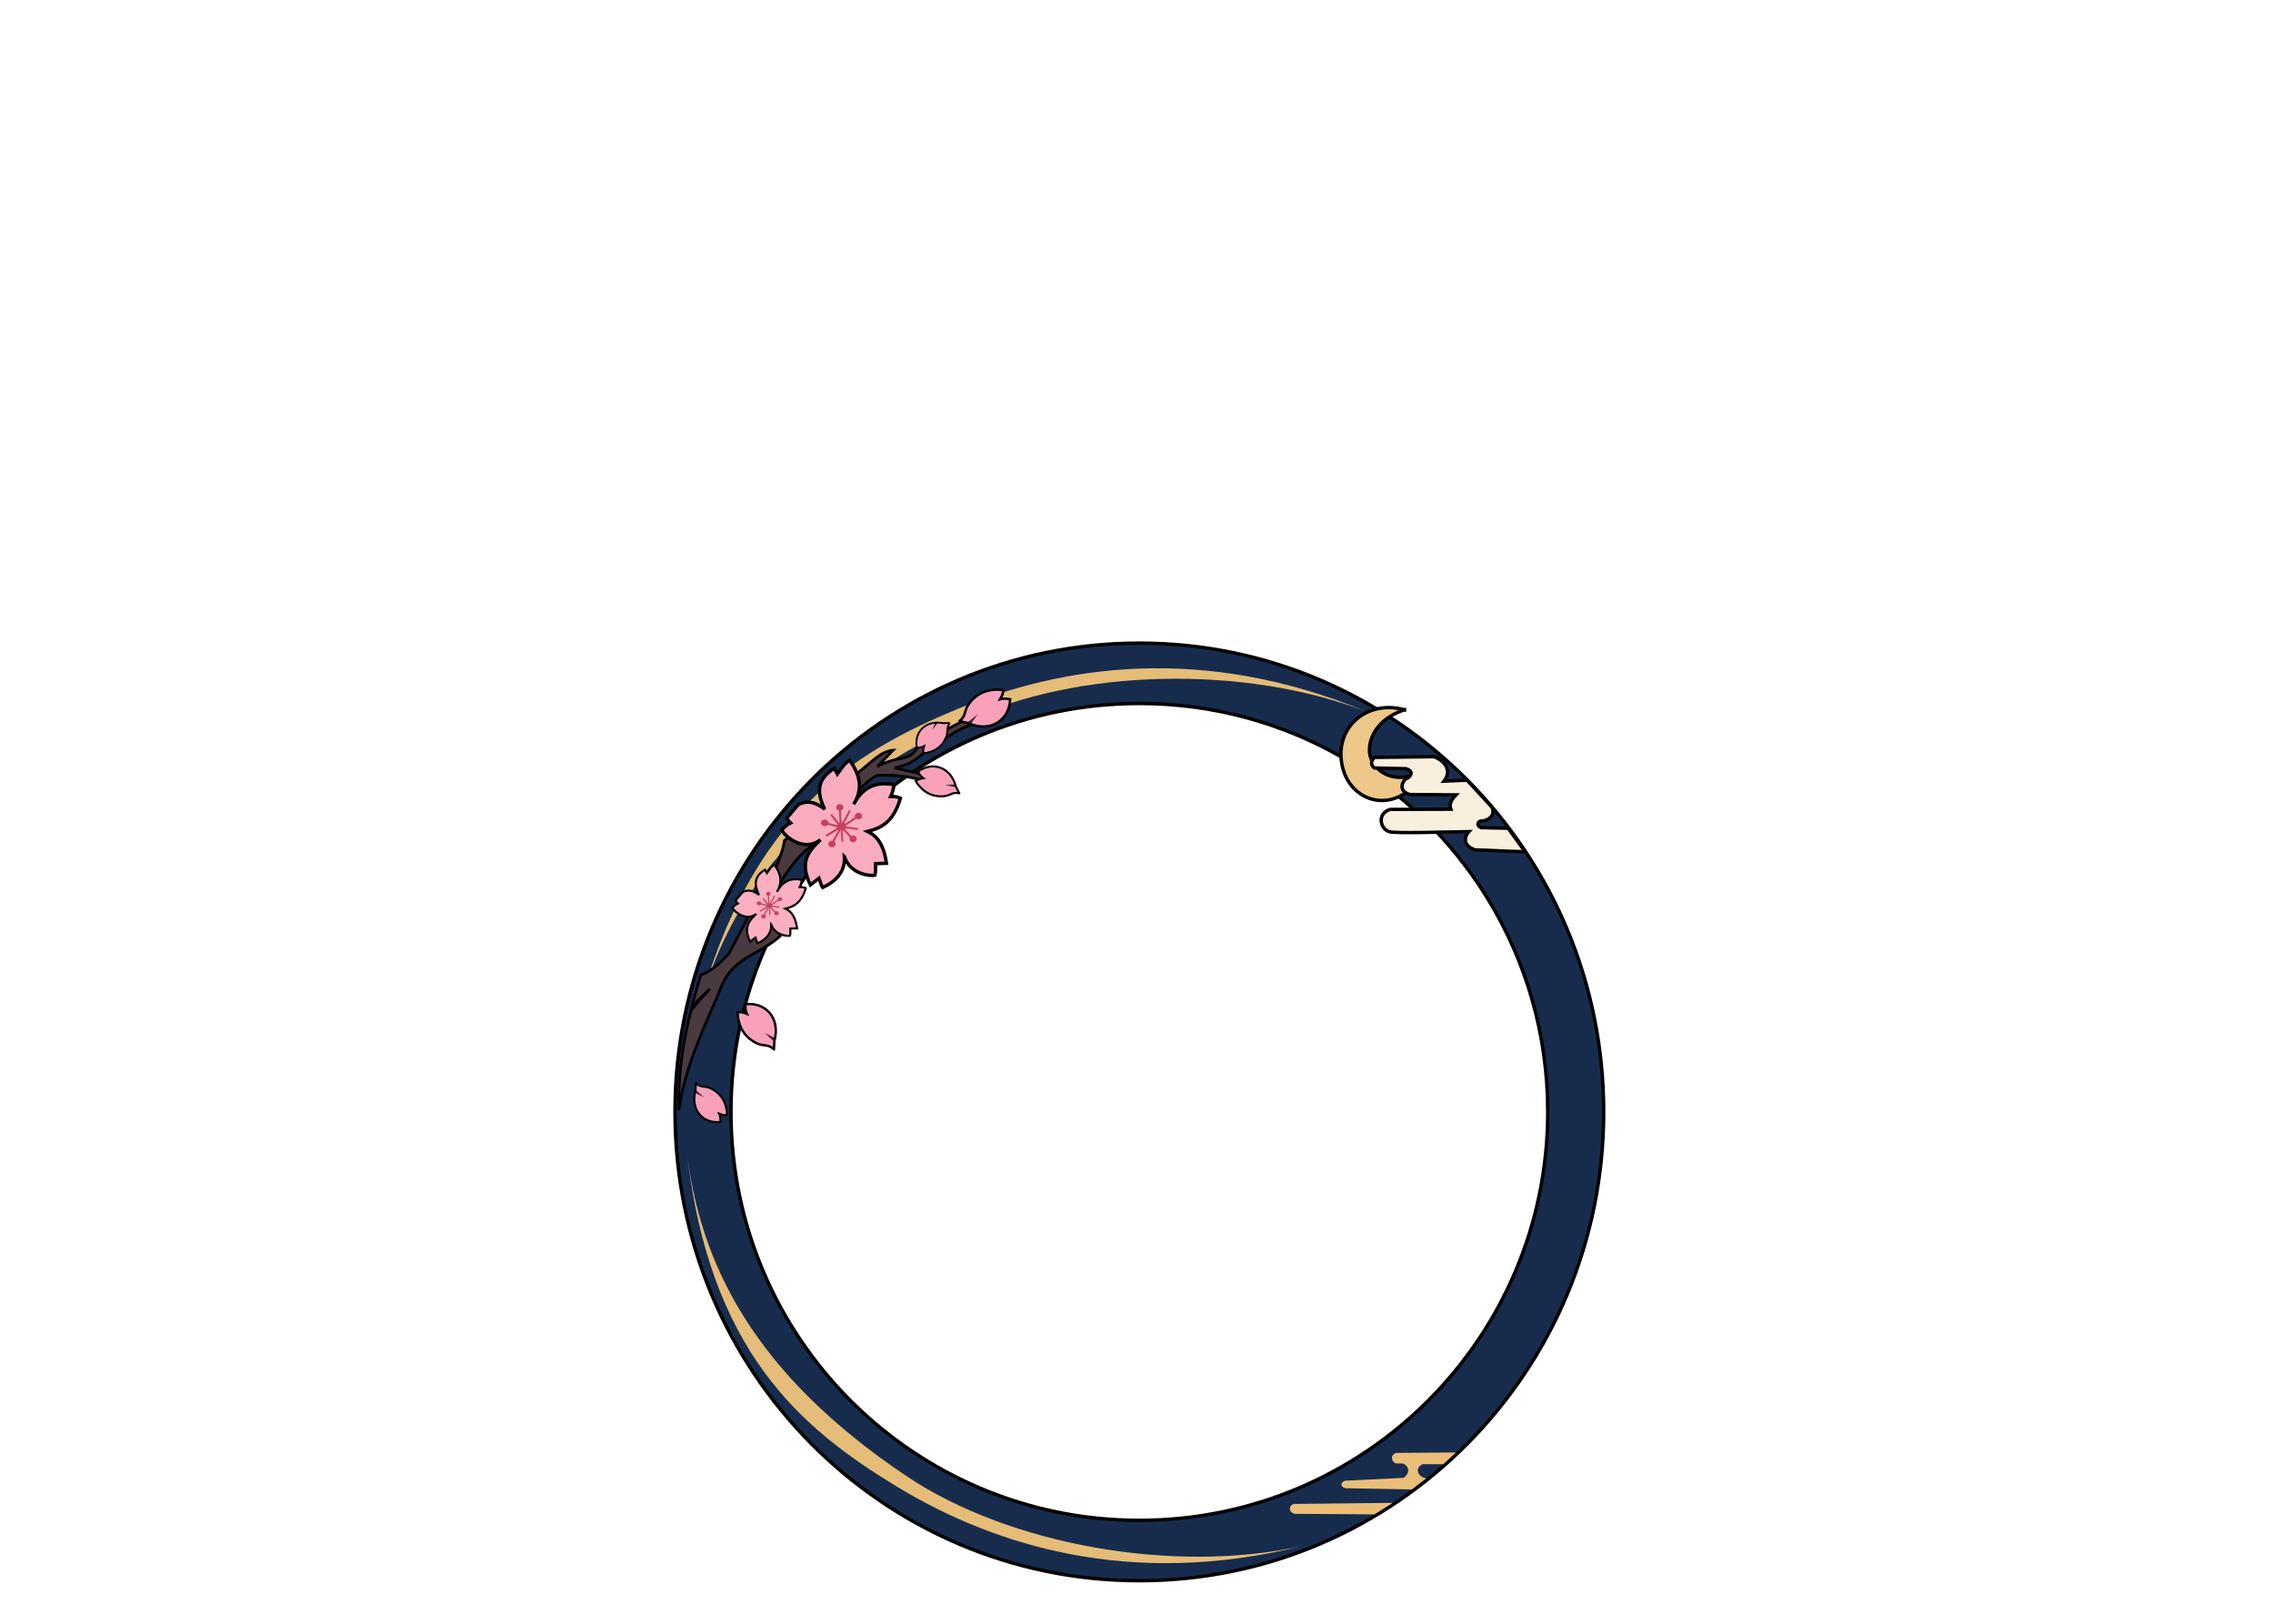
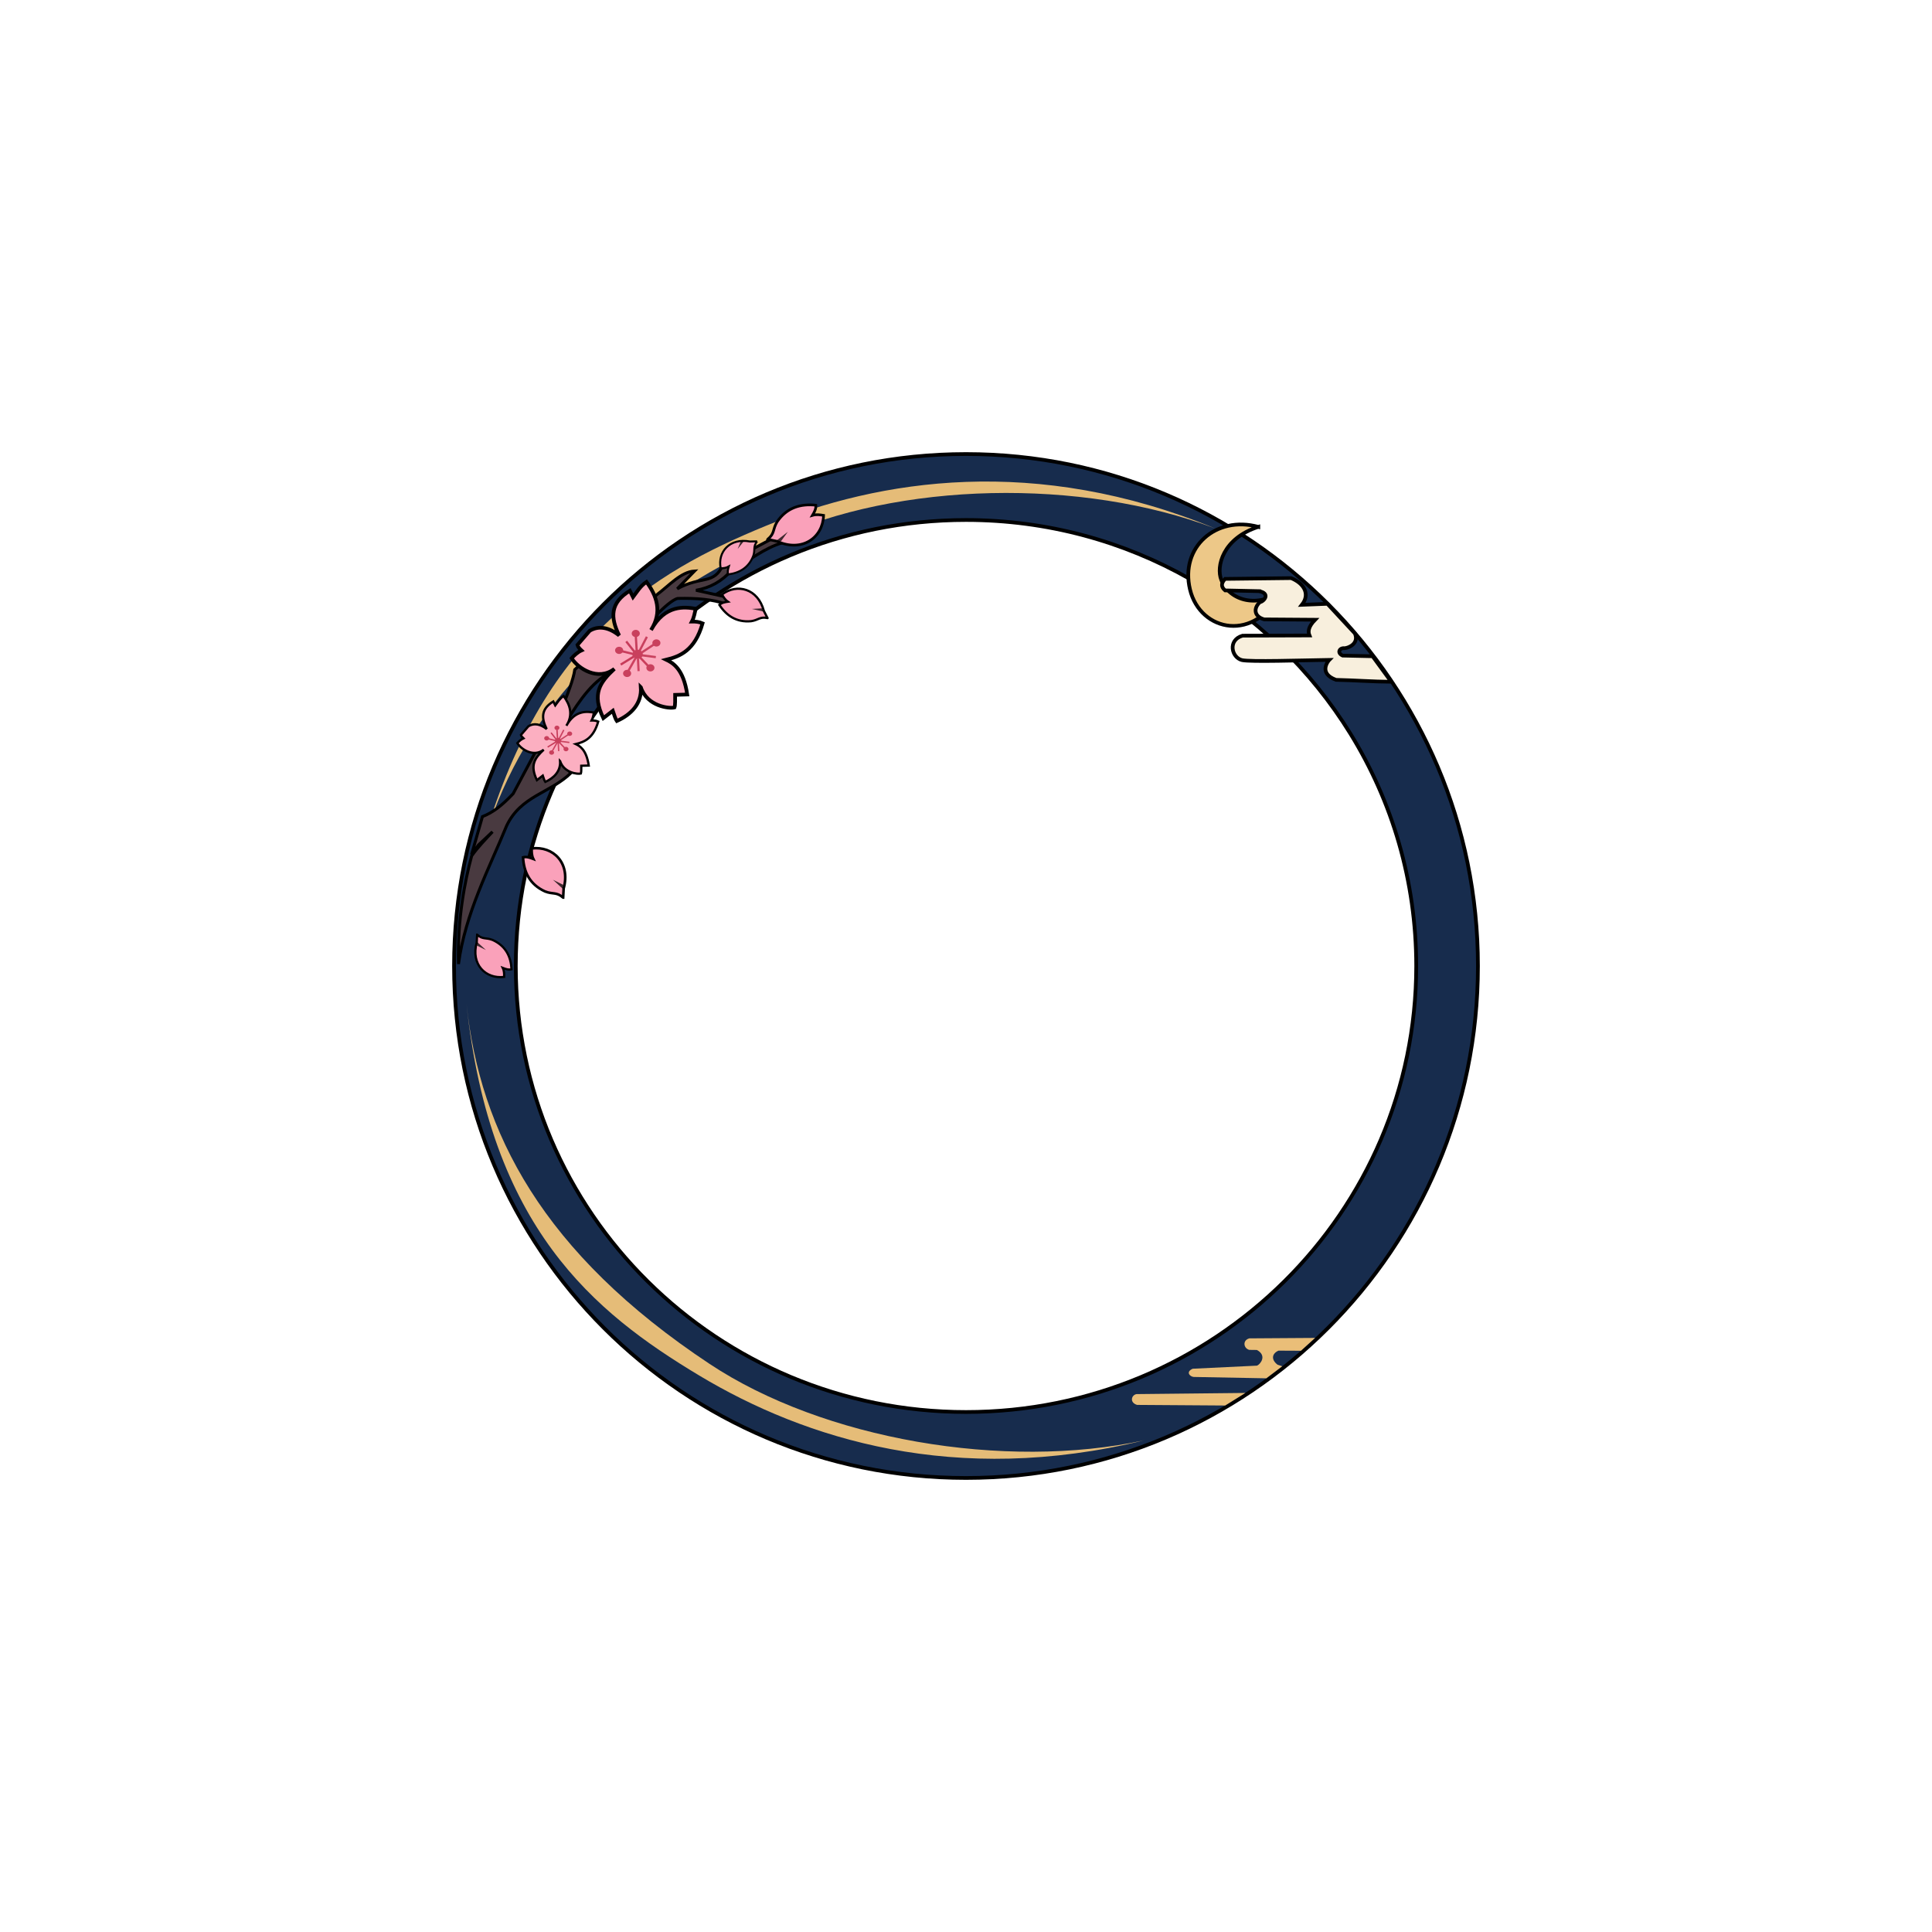
- <svg xmlns="http://www.w3.org/2000/svg" width="350mm" height="250mm" viewBox="0 0 350 250" version="1.1" id="svg1" xml:space="preserve">
-   <defs id="defs1" />
-   <g id="layer3" transform="matrix(1.037908,0,0,1.037908,-3.655442,-7.862682)">
+ <svg xmlns="http://www.w3.org/2000/svg" width="400" height="400" viewBox="0 0 400 400" version="1.1" id="svg165" xml:space="preserve">
+   <defs id="defs165" />
+   <clipPath id="cc">
+     <rect width="400" height="400" rx="28" id="rect1" x="0" y="0" />
+   </clipPath>
+   <g id="layer3" transform="matrix(1.538562,0,0,1.524134,-65.48274,-62.9415)">
    <path id="path9" style="opacity:1;fill:#172c4d;fill-opacity:1;stroke:#000000;stroke-width:0.504;stroke-opacity:1" d="m 172.553,102.974 c -38.047,0 -68.891,31.136 -68.891,69.545 0,38.409 30.844,69.545 68.891,69.545 38.047,0 68.89,-31.136 68.89,-69.545 1e-5,-38.409 -30.843,-69.545 -68.89,-69.545 z m 0,8.96 c 21.905,0 41.095,11.626 51.737,29.043 5.613,9.188 8.848,19.987 8.848,31.542 0,33.46 -27.125,60.585 -60.585,60.585 -33.46,0 -60.585,-27.125 -60.585,-60.585 0,-33.46 27.125,-60.585 60.585,-60.585 z" />
    <g id="g65">
      <path d="m 106.987,157.945 c 4.46,-16.971 15.186,-31.923 39.74,-43.434 16.666,-7.813 41.415,-8.322 59.374,-1.423 -24.175,-10.039 -45.124,-6.726 -60.51,-0.347 -15.385,6.379 -30.856,15.661 -38.605,45.204 z" id="path60" style="fill:#e5bc78;fill-opacity:1;stroke:none;stroke-opacity:0.452" />
      <path d="m 105.331,177.641 c 1.846,17.45 10.192,33.849 32.727,48.936 15.295,10.24 39.684,14.48 58.478,10.371 -25.413,6.274 -45.622,-0.164 -59.868,-8.793 -14.246,-8.629 -28.138,-20.14 -31.337,-50.514 z" id="path59" style="fill:#e5bc78;fill-opacity:1;stroke:none;stroke-opacity:0.452" />
    </g>
    <path style="opacity:1;fill:#edc888;fill-opacity:1;fill-rule:nonzero;stroke:#000000;stroke-width:0.5;stroke-dasharray:none;stroke-opacity:1" d="m 211.888,112.867 c -5.666,-1.573 -10.567,2.729 -9.193,8.501 1.38,5.801 8.87,7.309 12.295,0.166 -2.992,2.361 -6.925,1.507 -8.086,-1.468 -0.714,-1.829 0.207,-5.644 4.984,-7.2 z" id="path7" />
    <path d="m 211.992,121.599 -4.575,-0.101 c -0.667,-0.577 -0.432,-1.08 0,-1.566 l 8.889,-0.104 c 1.891,0.798 2.513,2.273 1.444,3.628 l 3.434,-0.138 3.7,4.026 c 0.577,1.328 -0.782,1.967 -1.392,2.007 -0.703,-0.091 -1.043,0.655 -0.255,1.002 l 4.029,0.088 2.511,3.471 c -2.581,-0.023 -4.813,-0.205 -7.431,-0.264 -2.425,-0.889 -1.049,-2.571 -0.91,-2.712 -3.903,0.065 -10.547,0.276 -11.716,0.037 -1.43,-0.324 -1.997,-2.724 0.046,-3.326 l 9.007,-0.029 c -0.22,-0.544 -0.154,-1.19 0.754,-2.134 l -6.843,-0.049 c -1.423,-0.392 -1.435,-1.563 -0.59,-2.333 0.621,-0.129 1.421,-1.214 -0.102,-1.501 z" id="path6" style="fill:#f8efdd;fill-opacity:1;stroke:#000000;stroke-width:0.5;stroke-dasharray:none;stroke-opacity:1" />
    <g id="g50">
      <path style="opacity:1;fill:#493a40;fill-opacity:1;fill-rule:nonzero;stroke:#000000;stroke-width:0.4;stroke-dasharray:none;stroke-opacity:1" d="m 119.724,132.143 c -0.302,2.388 -3.422,9.585 -5.35,11.286 l -2.946,5.568 c -1.628,1.733 -2.782,2.575 -4.13,3.111 l -1.465,5.154 0.926,-1.298 1.893,-1.798 c -0.899,0.979 -1.965,2.076 -2.803,3.278 -0.933,3.465 -1.932,8.655 -1.774,14.688 0.901,-6.872 4.157,-13.053 6.469,-18.761 1.93,-4.119 5.861,-4.433 8.699,-7.221 -0.902,-0.239 -1.077,-5.435 -1.272,-5.872 1.755,-2.99 3.544,-5.912 6.034,-7.476 l 6.801,-8.186 c 0.896,-0.907 2.084,-1.993 2.769,-2.146 2.656,-0.06 4.704,0.145 6.408,0.736 l 0.728,-0.794 -4.673,-1.049 c 1.907,-0.347 3.399,-1.155 4.839,-2.755 2.256,-1.233 4.439,-3.031 6.77,-3.694 l -0.979,-0.767 -6.986,3.739 c -1.245,2.79 -2.865,1.451 -6.172,3.278 l 2.336,-2.418 c -1.821,0.111 -3.4,1.949 -5.06,3.208 z" id="path44" transform="translate(0.1839317,0.1169304)" />
    </g>
    <g id="g26" transform="translate(0.04335029,0.03038847)" style="display:inline">
      <path style="opacity:1;fill:#fcacbf;fill-opacity:1;fill-rule:nonzero;stroke:#000000;stroke-width:0.5;stroke-dasharray:none;stroke-opacity:1" d="m 128.755,134.629 c 0.847,2.62 3.878,2.921 4.527,2.737 0.106,-0.282 0.09,-1.117 0.086,-1.711 l 1.628,-0.046 c -0.506,-3.497 -1.941,-4.296 -2.82,-4.724 1.856,-0.463 3.835,-1.246 4.885,-4.944 -0.464,-0.209 -0.949,-0.251 -1.439,-0.24 0.298,-0.573 0.376,-1.163 0.516,-1.749 -1.466,-0.24 -4.128,-0.607 -6.008,2.889 1.554,-2.474 0.744,-4.674 -0.617,-6.529 -0.849,0.579 -1.271,1.348 -1.811,2.064 l -0.431,-0.862 c -2.646,1.637 -2.64,3.602 -1.439,6.07 -1.356,-1.107 -2.769,-1.365 -3.965,-0.627 l -1.645,1.919 c 0.059,0.259 0.278,0.503 0.538,0.744 -0.536,0.243 -1.041,0.741 -1.312,1.057 0.811,1.364 3.528,3.167 5.747,1.449 -1.942,1.825 -3.069,3.377 -1.489,6.693 l 1.278,-1 c 0.173,0.49 0.32,1.064 0.543,1.385 1.922,-0.864 3.374,-2.361 3.226,-4.577 z" id="path10" />
      <path style="opacity:1;fill:none;fill-opacity:1;stroke:#c73c5b;stroke-width:0.3;stroke-dasharray:none;stroke-opacity:1" d="m 127.858,129.769 -1.072,-1.375" id="path11" />
      <path style="opacity:1;fill:none;fill-opacity:1;stroke:#c73f5c;stroke-width:0.3;stroke-dasharray:none;stroke-opacity:1" d="m 128.192,129.604 -0.111,-1.864" id="path12" />
      <path style="opacity:1;fill:none;fill-opacity:1;stroke:#c9415f;stroke-width:0.3;stroke-dasharray:none;stroke-opacity:1" d="m 128.586,129.664 0.982,-1.897" id="path13" />
      <path style="opacity:1;fill:none;fill-opacity:1;stroke:#c94360;stroke-width:0.3;stroke-dasharray:none;stroke-opacity:1" d="m 128.903,129.885 1.592,-1.062" id="path14" />
      <path style="opacity:1;fill:none;fill-opacity:1;stroke:#c9435f;stroke-width:0.3;stroke-dasharray:none;stroke-opacity:1" d="m 128.937,130.287 1.834,0.242" id="path15" />
      <path style="opacity:1;fill:none;fill-opacity:1;stroke:#c73b59;stroke-width:0.3;stroke-dasharray:none;stroke-opacity:1" d="m 126.042,131.546 1.739,-1.078" id="path16" />
      <path style="opacity:1;fill:none;fill-opacity:1;stroke:#c93f5e;stroke-width:0.3;stroke-dasharray:none;stroke-opacity:1" d="m 126.056,129.693 1.677,0.413" id="path17" />
      <path style="opacity:1;fill:none;fill-opacity:1;stroke:#cd4260;stroke-width:0.3;stroke-dasharray:none;stroke-opacity:1" d="m 127.095,132.353 0.937,-1.667" id="path18" />
      <path style="opacity:1;fill:none;fill-opacity:1;stroke:#ce4462;stroke-width:0.3;stroke-dasharray:none;stroke-opacity:1" d="m 128.451,132.432 -0.086,-1.674" id="path19" />
      <path style="opacity:1;fill:none;fill-opacity:1;stroke:#ca3e5c;stroke-width:0.3;stroke-dasharray:none;stroke-opacity:1" d="m 129.767,131.768 -1.098,-1.167" id="path20" />
      <path id="path21" style="opacity:1;fill:#c9405d;fill-opacity:1;stroke:none;stroke-width:0.429;stroke-opacity:0.655" d="m 129.022,130.154 a 0.705,0.632 0 0 1 -0.705,0.632 0.705,0.632 0 0 1 -0.705,-0.632 0.705,0.632 0 0 1 0.705,-0.632 0.705,0.632 0 0 1 0.705,0.632 z" />
      <path id="path22" style="opacity:1;fill:#c9405d;fill-opacity:1;stroke:none;stroke-width:0.331;stroke-opacity:0.655" d="m 128.615,127.315 a 0.545,0.489 0 0 1 -0.545,0.489 0.545,0.489 0 0 1 -0.545,-0.489 0.545,0.489 0 0 1 0.545,-0.489 0.545,0.489 0 0 1 0.545,0.489 z" />
      <path id="path23" style="opacity:1;fill:#c9405d;fill-opacity:1;stroke:none;stroke-width:0.331;stroke-opacity:0.655" d="m 131.393,128.605 a 0.545,0.489 0 0 1 -0.545,0.489 0.545,0.489 0 0 1 -0.545,-0.489 0.545,0.489 0 0 1 0.545,-0.489 0.545,0.489 0 0 1 0.545,0.489 z" />
      <path id="path24" style="opacity:1;fill:#c9405d;fill-opacity:1;stroke:none;stroke-width:0.331;stroke-opacity:0.655" d="m 130.587,131.984 a 0.545,0.489 0 0 1 -0.545,0.489 0.545,0.489 0 0 1 -0.545,-0.489 0.545,0.489 0 0 1 0.545,-0.489 0.545,0.489 0 0 1 0.545,0.489 z" />
      <path id="path25" style="opacity:1;fill:#c9405d;fill-opacity:1;stroke:none;stroke-width:0.331;stroke-opacity:0.655" d="m 127.453,132.744 a 0.545,0.489 0 0 1 -0.545,0.489 0.545,0.489 0 0 1 -0.545,-0.489 0.545,0.489 0 0 1 0.545,-0.489 0.545,0.489 0 0 1 0.545,0.489 z" />
      <path id="path26" style="opacity:1;fill:#c9405d;fill-opacity:1;stroke:none;stroke-width:0.331;stroke-opacity:0.655" d="m 126.377,129.611 a 0.545,0.489 0 0 1 -0.545,0.489 0.545,0.489 0 0 1 -0.545,-0.489 0.545,0.489 0 0 1 0.545,-0.489 0.545,0.489 0 0 1 0.545,0.489 z" />
    </g>
    <g id="g43" transform="matrix(0.6176615,0,0,0.6176615,38.40339,61.52878)" style="display:inline">
      <path style="opacity:1;fill:#fcafc1;fill-opacity:1;fill-rule:nonzero;stroke:#000000;stroke-width:0.5;stroke-dasharray:none;stroke-opacity:1" d="m 128.755,134.629 c 0.847,2.62 3.878,2.921 4.527,2.737 0.106,-0.282 0.09,-1.117 0.086,-1.711 l 1.628,-0.046 c -0.506,-3.497 -1.941,-4.296 -2.82,-4.724 1.856,-0.463 3.835,-1.246 4.885,-4.944 -0.464,-0.209 -0.949,-0.251 -1.439,-0.24 0.298,-0.573 0.376,-1.163 0.516,-1.749 -1.466,-0.24 -4.128,-0.607 -6.008,2.889 1.554,-2.474 0.744,-4.674 -0.617,-6.529 -0.849,0.579 -1.271,1.348 -1.811,2.064 l -0.431,-0.862 c -2.646,1.637 -2.64,3.602 -1.439,6.07 -1.356,-1.107 -2.769,-1.365 -3.965,-0.627 l -1.645,1.919 c 0.059,0.259 0.278,0.503 0.538,0.744 -0.536,0.243 -1.041,0.741 -1.312,1.057 0.811,1.364 3.528,3.167 5.747,1.449 -1.942,1.825 -3.069,3.377 -1.489,6.693 l 1.278,-1 c 0.173,0.49 0.32,1.064 0.543,1.385 1.922,-0.864 3.374,-2.361 3.226,-4.577 z" id="path27" />
      <path style="opacity:1;fill:none;fill-opacity:1;stroke:#c73c5b;stroke-width:0.3;stroke-dasharray:none;stroke-opacity:1" d="m 127.858,129.769 -1.072,-1.375" id="path28" />
      <path style="opacity:1;fill:none;fill-opacity:1;stroke:#c73f5c;stroke-width:0.3;stroke-dasharray:none;stroke-opacity:1" d="m 128.192,129.604 -0.111,-1.864" id="path29" />
      <path style="opacity:1;fill:none;fill-opacity:1;stroke:#c9415f;stroke-width:0.3;stroke-dasharray:none;stroke-opacity:1" d="m 128.586,129.664 0.982,-1.897" id="path30" />
      <path style="opacity:1;fill:none;fill-opacity:1;stroke:#c94360;stroke-width:0.3;stroke-dasharray:none;stroke-opacity:1" d="m 128.903,129.885 1.592,-1.062" id="path31" />
      <path style="opacity:1;fill:none;fill-opacity:1;stroke:#c9435f;stroke-width:0.3;stroke-dasharray:none;stroke-opacity:1" d="m 128.937,130.287 1.834,0.242" id="path32" />
      <path style="opacity:1;fill:none;fill-opacity:1;stroke:#c73b59;stroke-width:0.3;stroke-dasharray:none;stroke-opacity:1" d="m 126.042,131.546 1.739,-1.078" id="path33" />
      <path style="opacity:1;fill:none;fill-opacity:1;stroke:#c93f5e;stroke-width:0.3;stroke-dasharray:none;stroke-opacity:1" d="m 126.056,129.693 1.677,0.413" id="path34" />
      <path style="opacity:1;fill:none;fill-opacity:1;stroke:#cd4260;stroke-width:0.3;stroke-dasharray:none;stroke-opacity:1" d="m 127.095,132.353 0.937,-1.667" id="path35" />
      <path style="opacity:1;fill:none;fill-opacity:1;stroke:#ce4462;stroke-width:0.3;stroke-dasharray:none;stroke-opacity:1" d="m 128.451,132.432 -0.086,-1.674" id="path36" />
      <path style="opacity:1;fill:none;fill-opacity:1;stroke:#ca3e5c;stroke-width:0.3;stroke-dasharray:none;stroke-opacity:1" d="m 129.767,131.768 -1.098,-1.167" id="path37" />
      <path id="path38" style="opacity:1;fill:#c9405d;fill-opacity:1;stroke:none;stroke-width:0.429;stroke-opacity:0.655" d="m 129.022,130.154 a 0.705,0.632 0 0 1 -0.705,0.632 0.705,0.632 0 0 1 -0.705,-0.632 0.705,0.632 0 0 1 0.705,-0.632 0.705,0.632 0 0 1 0.705,0.632 z" />
      <path id="path39" style="opacity:1;fill:#c9405d;fill-opacity:1;stroke:none;stroke-width:0.331;stroke-opacity:0.655" d="m 128.615,127.315 a 0.545,0.489 0 0 1 -0.545,0.489 0.545,0.489 0 0 1 -0.545,-0.489 0.545,0.489 0 0 1 0.545,-0.489 0.545,0.489 0 0 1 0.545,0.489 z" />
      <path id="path40" style="opacity:1;fill:#c9405d;fill-opacity:1;stroke:none;stroke-width:0.331;stroke-opacity:0.655" d="m 131.393,128.605 a 0.545,0.489 0 0 1 -0.545,0.489 0.545,0.489 0 0 1 -0.545,-0.489 0.545,0.489 0 0 1 0.545,-0.489 0.545,0.489 0 0 1 0.545,0.489 z" />
      <path id="path41" style="opacity:1;fill:#c9405d;fill-opacity:1;stroke:none;stroke-width:0.331;stroke-opacity:0.655" d="m 130.587,131.984 a 0.545,0.489 0 0 1 -0.545,0.489 0.545,0.489 0 0 1 -0.545,-0.489 0.545,0.489 0 0 1 0.545,-0.489 0.545,0.489 0 0 1 0.545,0.489 z" />
      <path id="path42" style="opacity:1;fill:#c9405d;fill-opacity:1;stroke:none;stroke-width:0.331;stroke-opacity:0.655" d="m 127.453,132.744 a 0.545,0.489 0 0 1 -0.545,0.489 0.545,0.489 0 0 1 -0.545,-0.489 0.545,0.489 0 0 1 0.545,-0.489 0.545,0.489 0 0 1 0.545,0.489 z" />
      <path id="path43" style="opacity:1;fill:#c9405d;fill-opacity:1;stroke:none;stroke-width:0.331;stroke-opacity:0.655" d="m 126.377,129.611 a 0.545,0.489 0 0 1 -0.545,0.489 0.545,0.489 0 0 1 -0.545,-0.489 0.545,0.489 0 0 1 0.545,-0.489 0.545,0.489 0 0 1 0.545,0.489 z" />
    </g>
    <g id="g58">
      <g id="g49" transform="translate(-1.918229)">
        <path d="m 108.687,168.269 -0.058,1.062 c -0.814,2.976 1.202,4.98 3.693,4.67 -7.7e-4,-0.402 0.013,-0.802 -0.191,-1.227 0.358,0.139 0.78,0.3 1.185,0.191 -0.083,-1.691 -0.763,-3.165 -2.538,-3.979 -0.927,-0.367 -1.304,-0.025 -2.09,-0.717 z" id="path47" style="fill:#faa1ba;fill-opacity:1;stroke:#000000;stroke-width:0.3;stroke-dasharray:none;stroke-opacity:1" />
        <path style="opacity:1;fill:#000000;fill-opacity:0.753;fill-rule:nonzero;stroke:none;stroke-width:0.3;stroke-dasharray:none;stroke-opacity:1" d="m 108.735,169.3 1.133,1.05 -1.195,-0.598 z" id="path48" />
      </g>
      <g id="g51" transform="matrix(-1.165362,0,0,-1.165362,245.0015,359.3214)">
        <path d="m 108.687,168.269 -0.058,1.062 c -0.814,2.976 1.202,4.98 3.693,4.67 -7.7e-4,-0.402 0.013,-0.802 -0.191,-1.227 0.358,0.139 0.78,0.3 1.185,0.191 -0.083,-1.691 -0.763,-3.165 -2.538,-3.979 -0.927,-0.367 -1.304,-0.025 -2.09,-0.717 z" id="path50" style="fill:#faa1ba;fill-opacity:1;stroke:#000000;stroke-width:0.3;stroke-dasharray:none;stroke-opacity:1" />
        <path style="opacity:1;fill:#000000;fill-opacity:0.753;fill-rule:nonzero;stroke:none;stroke-width:0.3;stroke-dasharray:none;stroke-opacity:1" d="m 108.735,169.3 1.133,1.05 -1.195,-0.598 z" id="path51" />
      </g>
      <g id="g53" transform="matrix(-0.8813212,0.508831,-0.508831,-0.8813212,327.2468,218.2442)">
        <path d="m 108.687,168.269 -0.058,1.062 c -0.814,2.976 1.202,4.98 3.693,4.67 -7.7e-4,-0.402 0.013,-0.802 -0.191,-1.227 0.358,0.139 0.78,0.3 1.185,0.191 -0.083,-1.691 -0.763,-3.165 -2.538,-3.979 -0.927,-0.367 -1.304,-0.025 -2.09,-0.717 z" id="path52" style="fill:#faa1ba;fill-opacity:1;stroke:#000000;stroke-width:0.3;stroke-dasharray:none;stroke-opacity:1" />
        <path style="opacity:1;fill:#000000;fill-opacity:0.753;fill-rule:nonzero;stroke:none;stroke-width:0.3;stroke-dasharray:none;stroke-opacity:1" d="m 108.735,169.3 1.133,1.05 -1.195,-0.598 z" id="path53" />
      </g>
      <g id="g55" transform="matrix(0.1888652,-1.19186,1.19186,0.1888652,-75.20927,212.3153)">
        <path d="m 108.687,168.269 -0.058,1.062 c -0.814,2.976 1.202,4.98 3.693,4.67 -7.7e-4,-0.402 0.013,-0.802 -0.191,-1.227 0.358,0.139 0.78,0.3 1.185,0.191 -0.083,-1.691 -0.763,-3.165 -2.538,-3.979 -0.927,-0.367 -1.304,-0.025 -2.09,-0.717 z" id="path54" style="fill:#faa1ba;fill-opacity:1;stroke:#000000;stroke-width:0.3;stroke-dasharray:none;stroke-opacity:1" />
        <path style="opacity:1;fill:#000000;fill-opacity:0.753;fill-rule:nonzero;stroke:none;stroke-width:0.3;stroke-dasharray:none;stroke-opacity:1" d="m 108.735,169.3 1.133,1.05 -1.195,-0.598 z" id="path55" />
      </g>
      <g id="g57" transform="matrix(0.06620826,0.8388467,-0.8388467,0.06620826,277.4471,12.43078)">
        <path d="m 108.88,167.153 -0.063,1.138 c -0.873,3.189 1.288,5.336 3.958,5.004 -8.2e-4,-0.431 0.014,-0.859 -0.205,-1.314 0.384,0.149 0.836,0.321 1.27,0.205 -0.089,-1.812 -0.817,-3.391 -2.72,-4.263 -0.994,-0.393 -1.398,-0.026 -2.24,-0.769 z" id="path56" style="fill:#faa1ba;fill-opacity:1;stroke:#000000;stroke-width:0.321;stroke-dasharray:none;stroke-opacity:1" />
        <path style="opacity:1;fill:#000000;fill-opacity:0.753;fill-rule:nonzero;stroke:none;stroke-width:0.3;stroke-dasharray:none;stroke-opacity:1" d="m 108.735,169.3 1.133,1.05 -1.195,-0.598 z" id="path57" />
      </g>
    </g>
    <g id="g64" transform="translate(-1.289844,-0.3472656)">
      <path style="opacity:1;fill:#eabe78;fill-opacity:1;fill-rule:nonzero;stroke:none;stroke-width:0.3;stroke-dasharray:none;stroke-opacity:1" d="m 215.842,228.257 -9.784,-0.184 c -0.529,-0.064 -1.084,-0.688 -0.125,-1.117 l 8.66,-0.419 c 0.42,-0.166 1.402,-1.346 -0.018,-2.129 l -1.03,-0.013 c -0.785,-0.216 -0.933,-1.316 0.019,-1.565 l 8.841,-0.059 -1.904,1.743 -3.016,-0.015 c -0.85,0.364 -1.068,1.187 -0.134,1.909 l 0.631,0.213 z" id="path61" transform="translate(-1.585838,0.6170366)" />
      <path style="opacity:1;fill:#eabe78;fill-opacity:1;fill-rule:nonzero;stroke:none;stroke-width:0.3;stroke-dasharray:none;stroke-opacity:1" d="m 208.721,232.569 -11.857,-0.082 c -1.06,-0.324 -0.756,-1.362 -0.069,-1.469 l 14.644,-0.156 z" id="path62" />
    </g>
  </g>
</svg>
